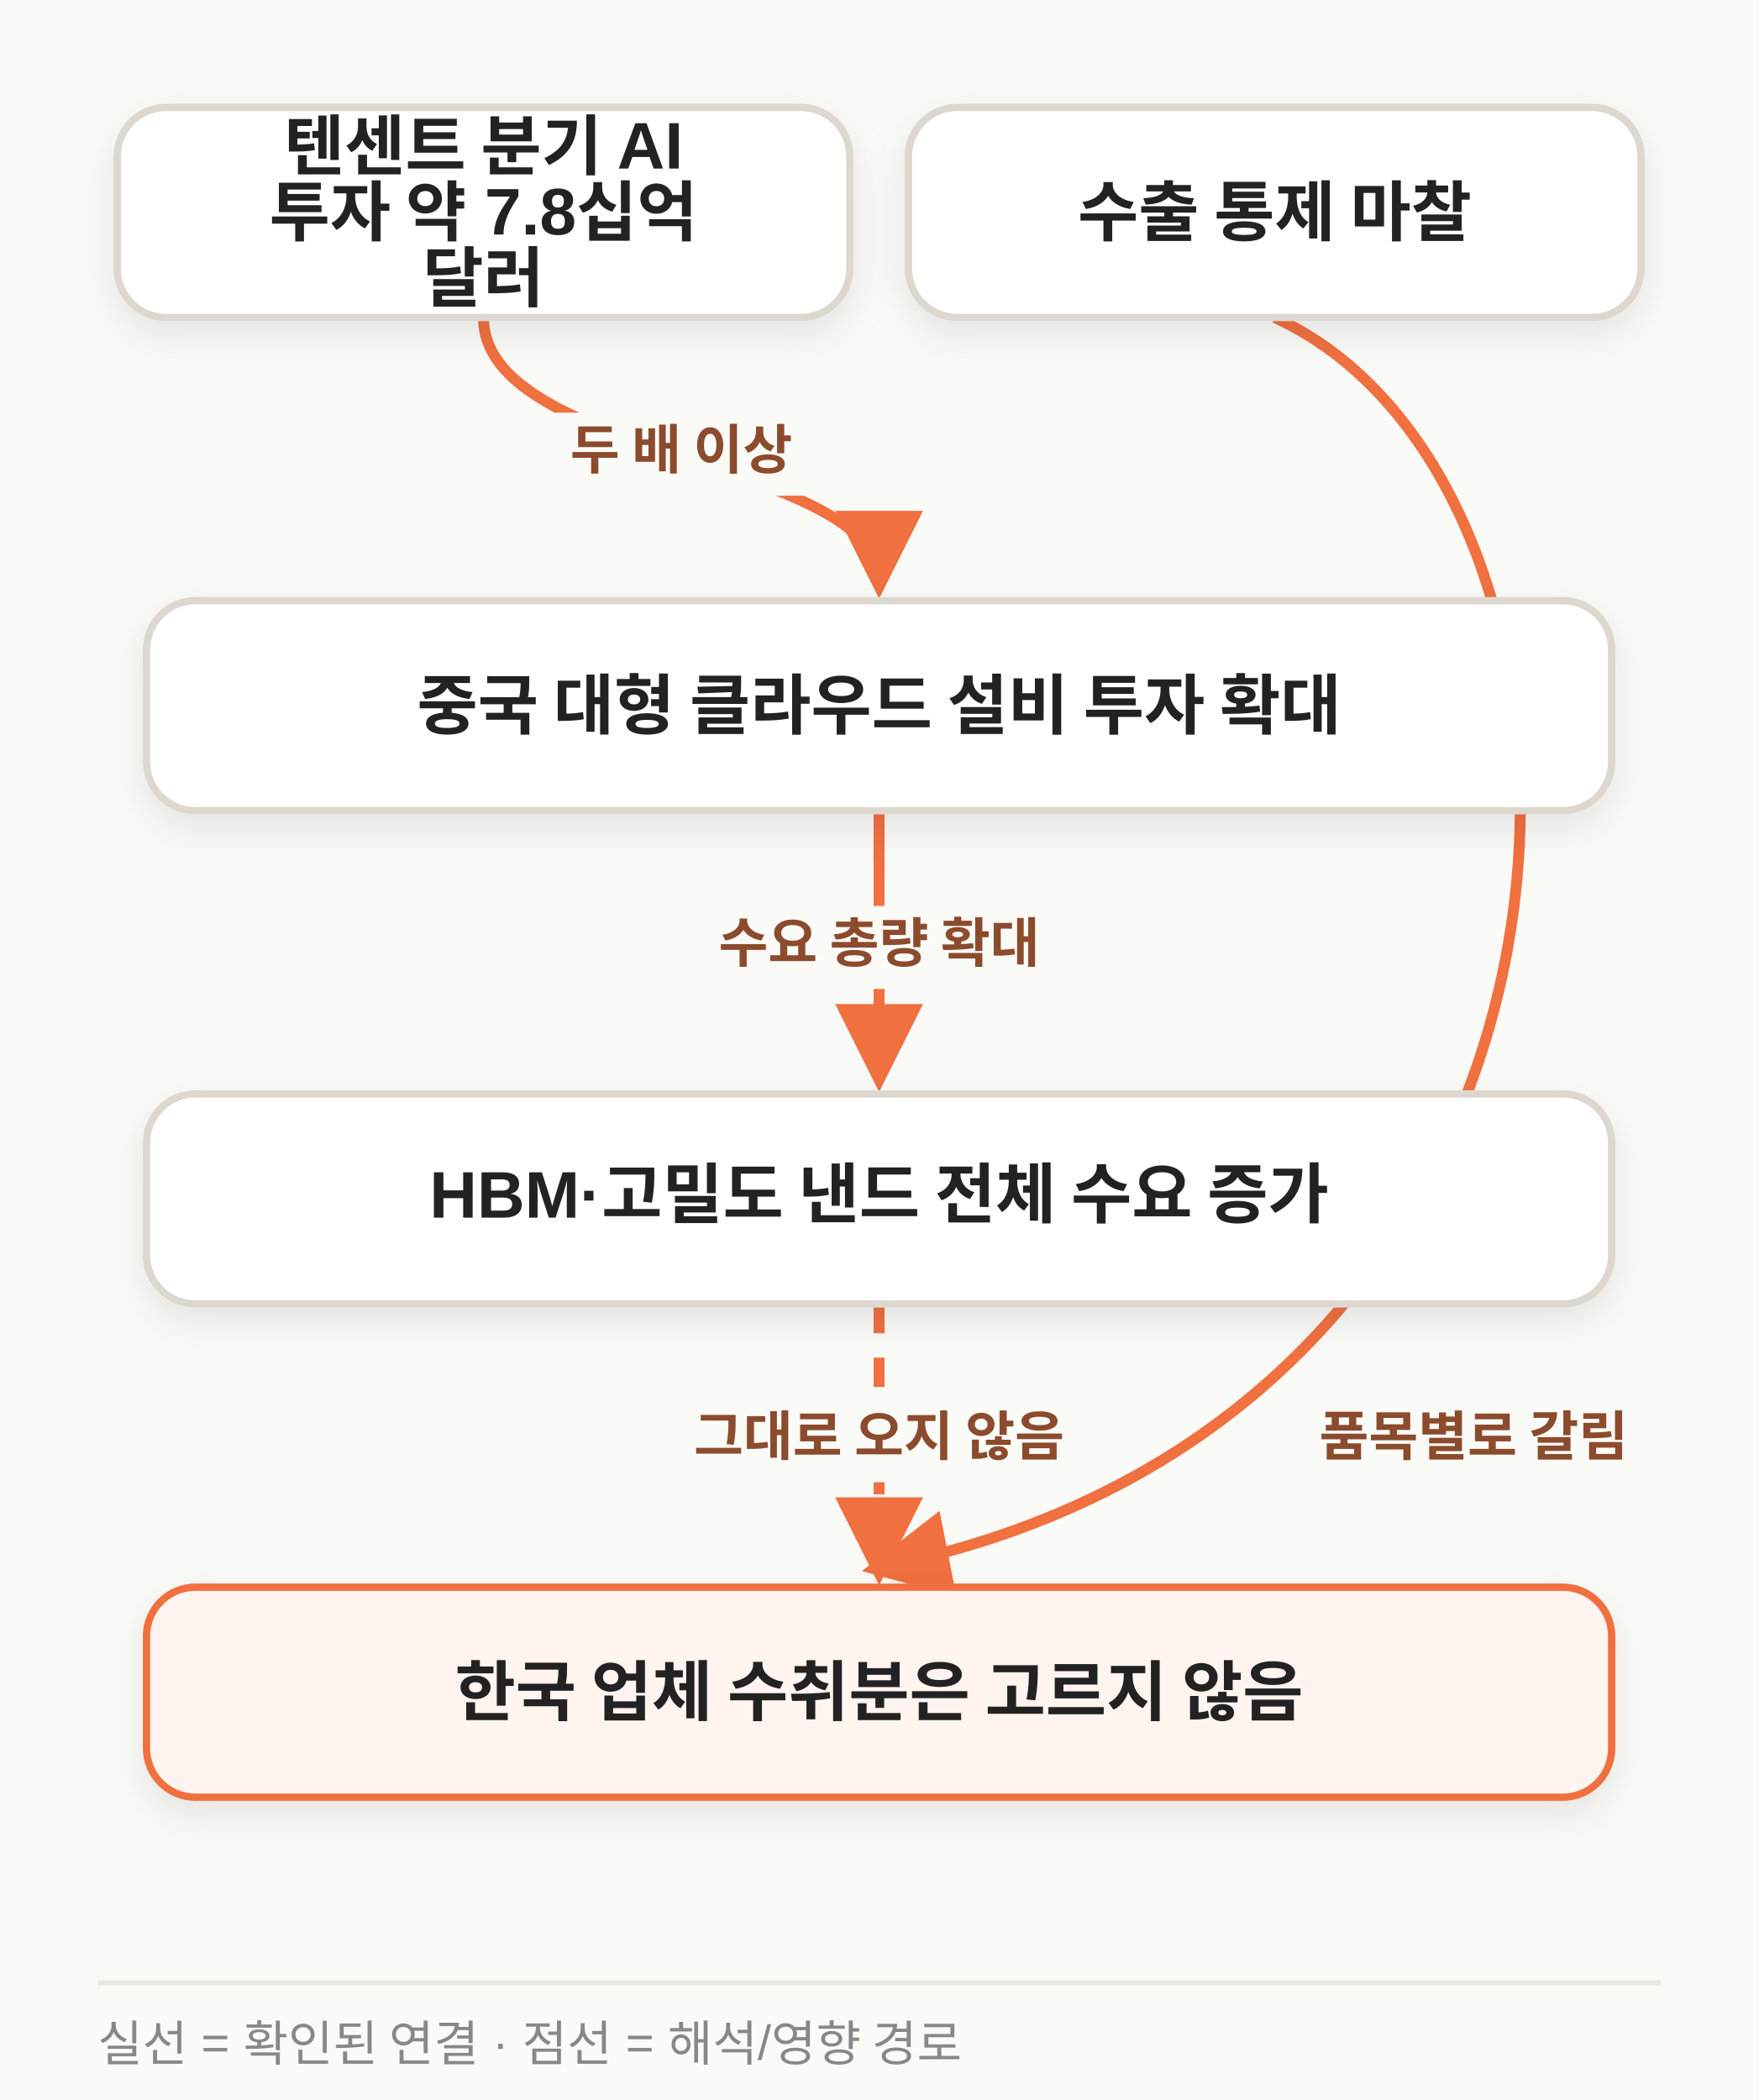
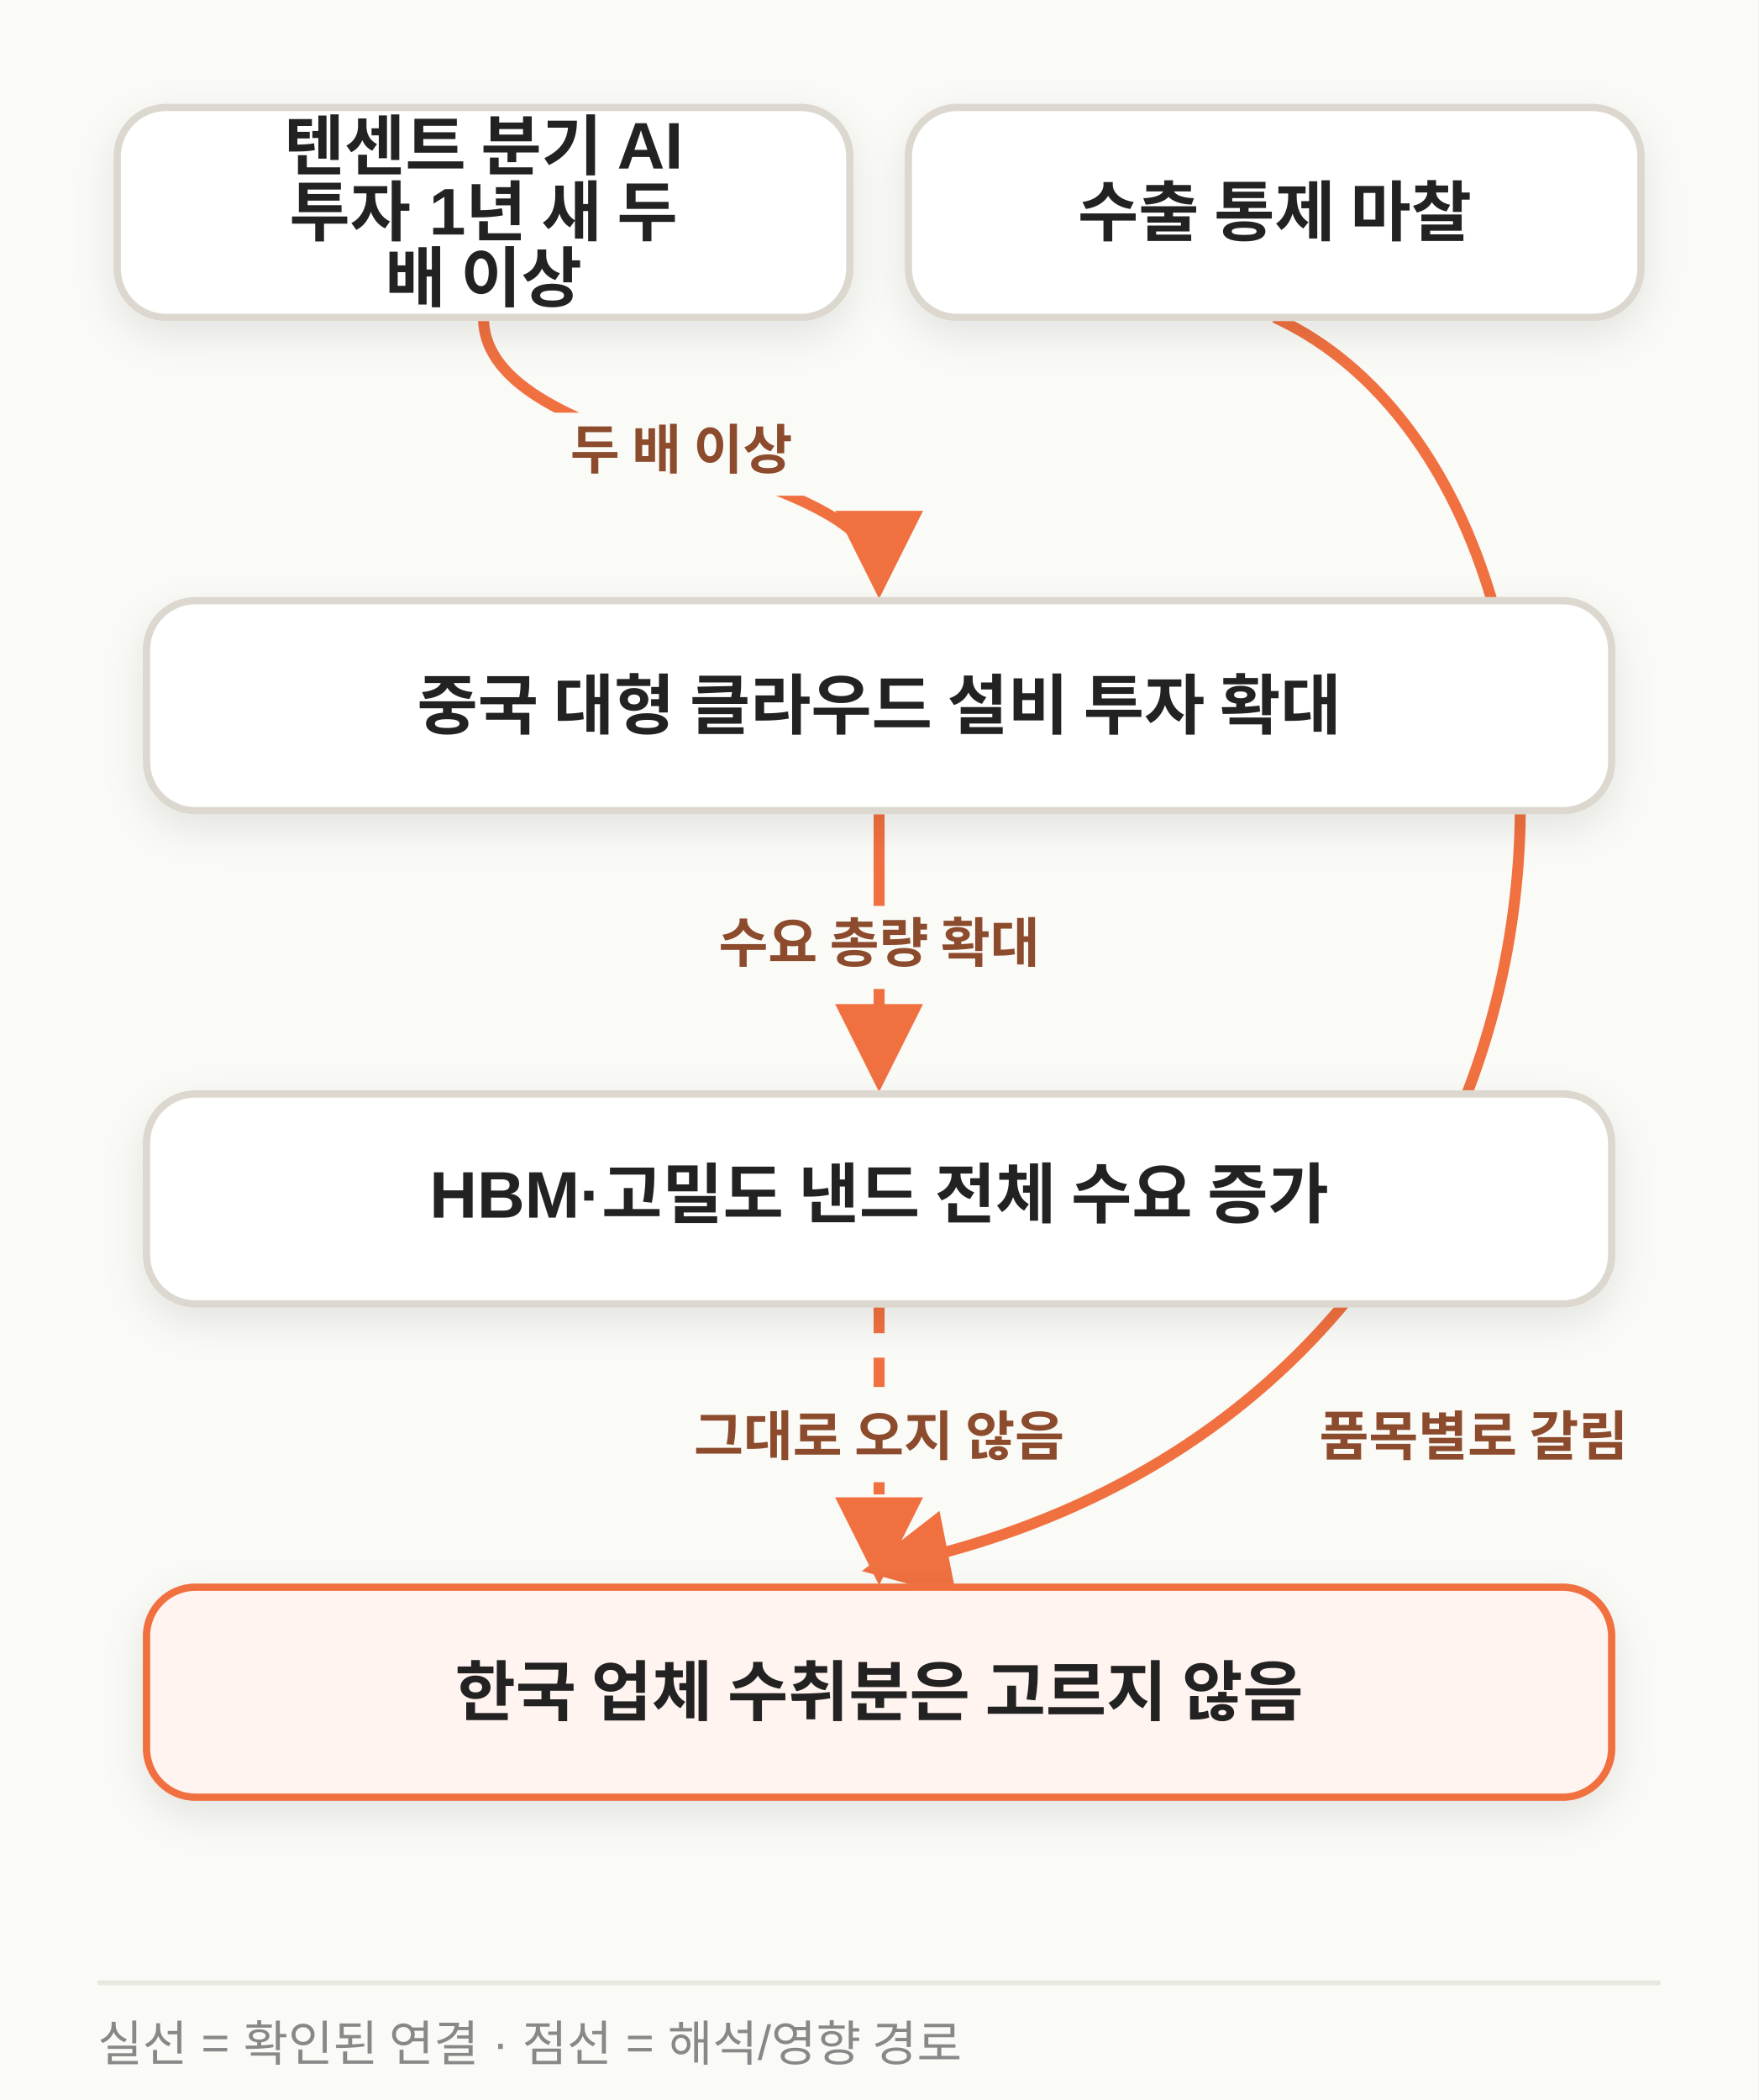
<svg xmlns="http://www.w3.org/2000/svg" width="720" height="860" viewBox="0 0 720 860" class="morning-diagram morning-diagram-mobile" data-mobile-layout="same-topology" data-motion-orientation="TB" data-motion-steps="7">
  <defs>
    <filter id="shadow" x="-20%" y="-20%" width="140%" height="160%">
      <feDropShadow dx="0" dy="6" stdDeviation="8" flood-color="#111111" flood-opacity=".09" />
    </filter>
    <marker id="arrow" viewBox="0 0 10 10" refX="8" refY="5" markerWidth="8" markerHeight="8" orient="auto-start-reverse">
      <path d="M 0 0 L 10 5 L 0 10 z" fill="#F07040" />
    </marker>
  </defs>
  <rect width="720" height="860" fill="#FAFAF7" />
  <g class="motion-step motion-edge" data-motion-step="1" data-from="A" data-to="B" style="--motion-delay:415ms">
    <path d="M 198.0 130.0 C 198.0 188.0, 360.0 188.0, 360.0 238.0" fill="none" stroke="#F07040" stroke-width="4.5" marker-end="url(#arrow)" />
    <rect x="197.0" y="169.0" width="164" height="34" rx="17" fill="#FAFAF7" />
    <text x="279.0" y="192.0" text-anchor="middle" font-family="Apple SD Gothic Neo,Malgun Gothic,Arial,sans-serif" font-size="22" font-weight="800" fill="#8B4B2C">두 배 이상</text>
  </g>
  <g class="motion-step motion-edge" data-motion-step="3" data-from="B" data-to="C" style="--motion-delay:1245ms">
    <path d="M 360.0 332.0 C 360.0 390.0, 360.0 390.0, 360.0 440.0" fill="none" stroke="#F07040" stroke-width="4.5" marker-end="url(#arrow)" />
    <rect x="257.0" y="371.0" width="206" height="34" rx="17" fill="#FAFAF7" />
    <text x="360.0" y="394.0" text-anchor="middle" font-family="Apple SD Gothic Neo,Malgun Gothic,Arial,sans-serif" font-size="22" font-weight="800" fill="#8B4B2C">수요 총량 확대</text>
  </g>
  <g class="motion-step motion-edge" data-motion-step="5" data-from="C" data-to="E" style="--motion-delay:2075ms">
    <path d="M 360.0 534.0 C 360.0 592.0, 360.0 592.0, 360.0 642.0" fill="none" stroke="#F07040" stroke-width="4.5" stroke-dasharray="12 10" marker-end="url(#arrow)" />
    <rect x="246.5" y="573.0" width="227" height="34" rx="17" fill="#FAFAF7" />
    <text x="360.0" y="596.0" text-anchor="middle" font-family="Apple SD Gothic Neo,Malgun Gothic,Arial,sans-serif" font-size="22" font-weight="800" fill="#8B4B2C">그대로 오지 않음</text>
  </g>
  <g class="motion-step motion-edge" data-motion-step="5" data-from="D" data-to="E" style="--motion-delay:2075ms">
    <path d="M 522.0 130.0 C 676.0 200.7, 676.0 579.3, 360.0 642.0" fill="none" stroke="#F07040" stroke-width="4.5" marker-end="url(#arrow)" />
    <rect x="511.0" y="573.0" width="185" height="34" rx="17" fill="#FAFAF7" />
    <text x="603.5" y="596.0" text-anchor="middle" font-family="Apple SD Gothic Neo,Malgun Gothic,Arial,sans-serif" font-size="22" font-weight="800" fill="#8B4B2C">품목별로 갈림</text>
  </g>
  <g class="motion-step motion-node" data-motion-step="0" style="--motion-delay:0ms;--motion-accent-delay:660ms">
    <rect class="motion-node-shape" x="48.0" y="44.0" width="300.0" height="86" rx="20" fill="#FFFFFF" stroke="#DCD8CF" stroke-width="3" filter="url(#shadow)" />
    <text x="198.0" y="60.0" text-anchor="middle" dominant-baseline="middle" font-family="Apple SD Gothic Neo,Malgun Gothic,Arial,sans-serif" font-size="27" font-weight="800" fill="#222222">텐센트 분기 AI</text>
-     <text x="198.0" y="87.0" text-anchor="middle" dominant-baseline="middle" font-family="Apple SD Gothic Neo,Malgun Gothic,Arial,sans-serif" font-size="27" font-weight="800" fill="#222222">투자 약 7.8십억</text>
-     <text x="198.0" y="114.0" text-anchor="middle" dominant-baseline="middle" font-family="Apple SD Gothic Neo,Malgun Gothic,Arial,sans-serif" font-size="27" font-weight="800" fill="#222222">달러</text>
+     <text x="198.0" y="87.0" text-anchor="middle" dominant-baseline="middle" font-family="Apple SD Gothic Neo,Malgun Gothic,Arial,sans-serif" font-size="27" font-weight="800" fill="#222222">투자 1년 새 두</text>
+     <text x="198.0" y="114.0" text-anchor="middle" dominant-baseline="middle" font-family="Apple SD Gothic Neo,Malgun Gothic,Arial,sans-serif" font-size="27" font-weight="800" fill="#222222">배 이상</text>
  </g>
-   <g class="motion-step motion-node" data-motion-step="0" style="--motion-delay:0ms;--motion-accent-delay:660ms">
+   <g class="motion-step motion-node" data-motion-step="0" style="--motion-delay:190ms;--motion-accent-delay:850ms">
    <rect class="motion-node-shape" x="372.0" y="44.0" width="300.0" height="86" rx="20" fill="#FFFFFF" stroke="#DCD8CF" stroke-width="3" filter="url(#shadow)" />
    <text x="522.0" y="87.0" text-anchor="middle" dominant-baseline="middle" font-family="Apple SD Gothic Neo,Malgun Gothic,Arial,sans-serif" font-size="27" font-weight="800" fill="#222222">수출 통제 마찰</text>
  </g>
  <g class="motion-step motion-node" data-motion-step="2" style="--motion-delay:830ms;--motion-accent-delay:1490ms">
    <rect class="motion-node-shape" x="60.0" y="246.0" width="600.0" height="86" rx="20" fill="#FFFFFF" stroke="#DCD8CF" stroke-width="3" filter="url(#shadow)" />
    <text x="360.0" y="289.0" text-anchor="middle" dominant-baseline="middle" font-family="Apple SD Gothic Neo,Malgun Gothic,Arial,sans-serif" font-size="27" font-weight="800" fill="#222222">중국 대형 클라우드 설비 투자 확대</text>
  </g>
  <g class="motion-step motion-node" data-motion-step="4" style="--motion-delay:1660ms;--motion-accent-delay:2320ms">
    <rect class="motion-node-shape" x="60.0" y="448.0" width="600.0" height="86" rx="20" fill="#FFFFFF" stroke="#DCD8CF" stroke-width="3" filter="url(#shadow)" />
    <text x="360.0" y="491.0" text-anchor="middle" dominant-baseline="middle" font-family="Apple SD Gothic Neo,Malgun Gothic,Arial,sans-serif" font-size="27" font-weight="800" fill="#222222">HBM·고밀도 낸드 전체 수요 증가</text>
  </g>
  <g class="motion-step motion-node motion-risk" data-motion-step="6" style="--motion-delay:2490ms;--motion-accent-delay:3150ms">
    <rect class="motion-node-shape" x="60.0" y="650.0" width="600.0" height="86" rx="20" fill="#FFF4EF" stroke="#F07040" stroke-width="3" filter="url(#shadow)" />
    <text x="360.0" y="693.0" text-anchor="middle" dominant-baseline="middle" font-family="Apple SD Gothic Neo,Malgun Gothic,Arial,sans-serif" font-size="27" font-weight="800" fill="#222222">한국 업체 수취분은 고르지 않음</text>
  </g>
  <line x1="40" y1="812" x2="680" y2="812" stroke="#E8E8E0" stroke-width="2" />
  <text x="40" y="844" font-family="Apple SD Gothic Neo,Malgun Gothic,Arial,sans-serif" font-size="20" fill="#888888">실선 = 확인된 연결 · 점선 = 해석/영향 경로</text>
</svg>
